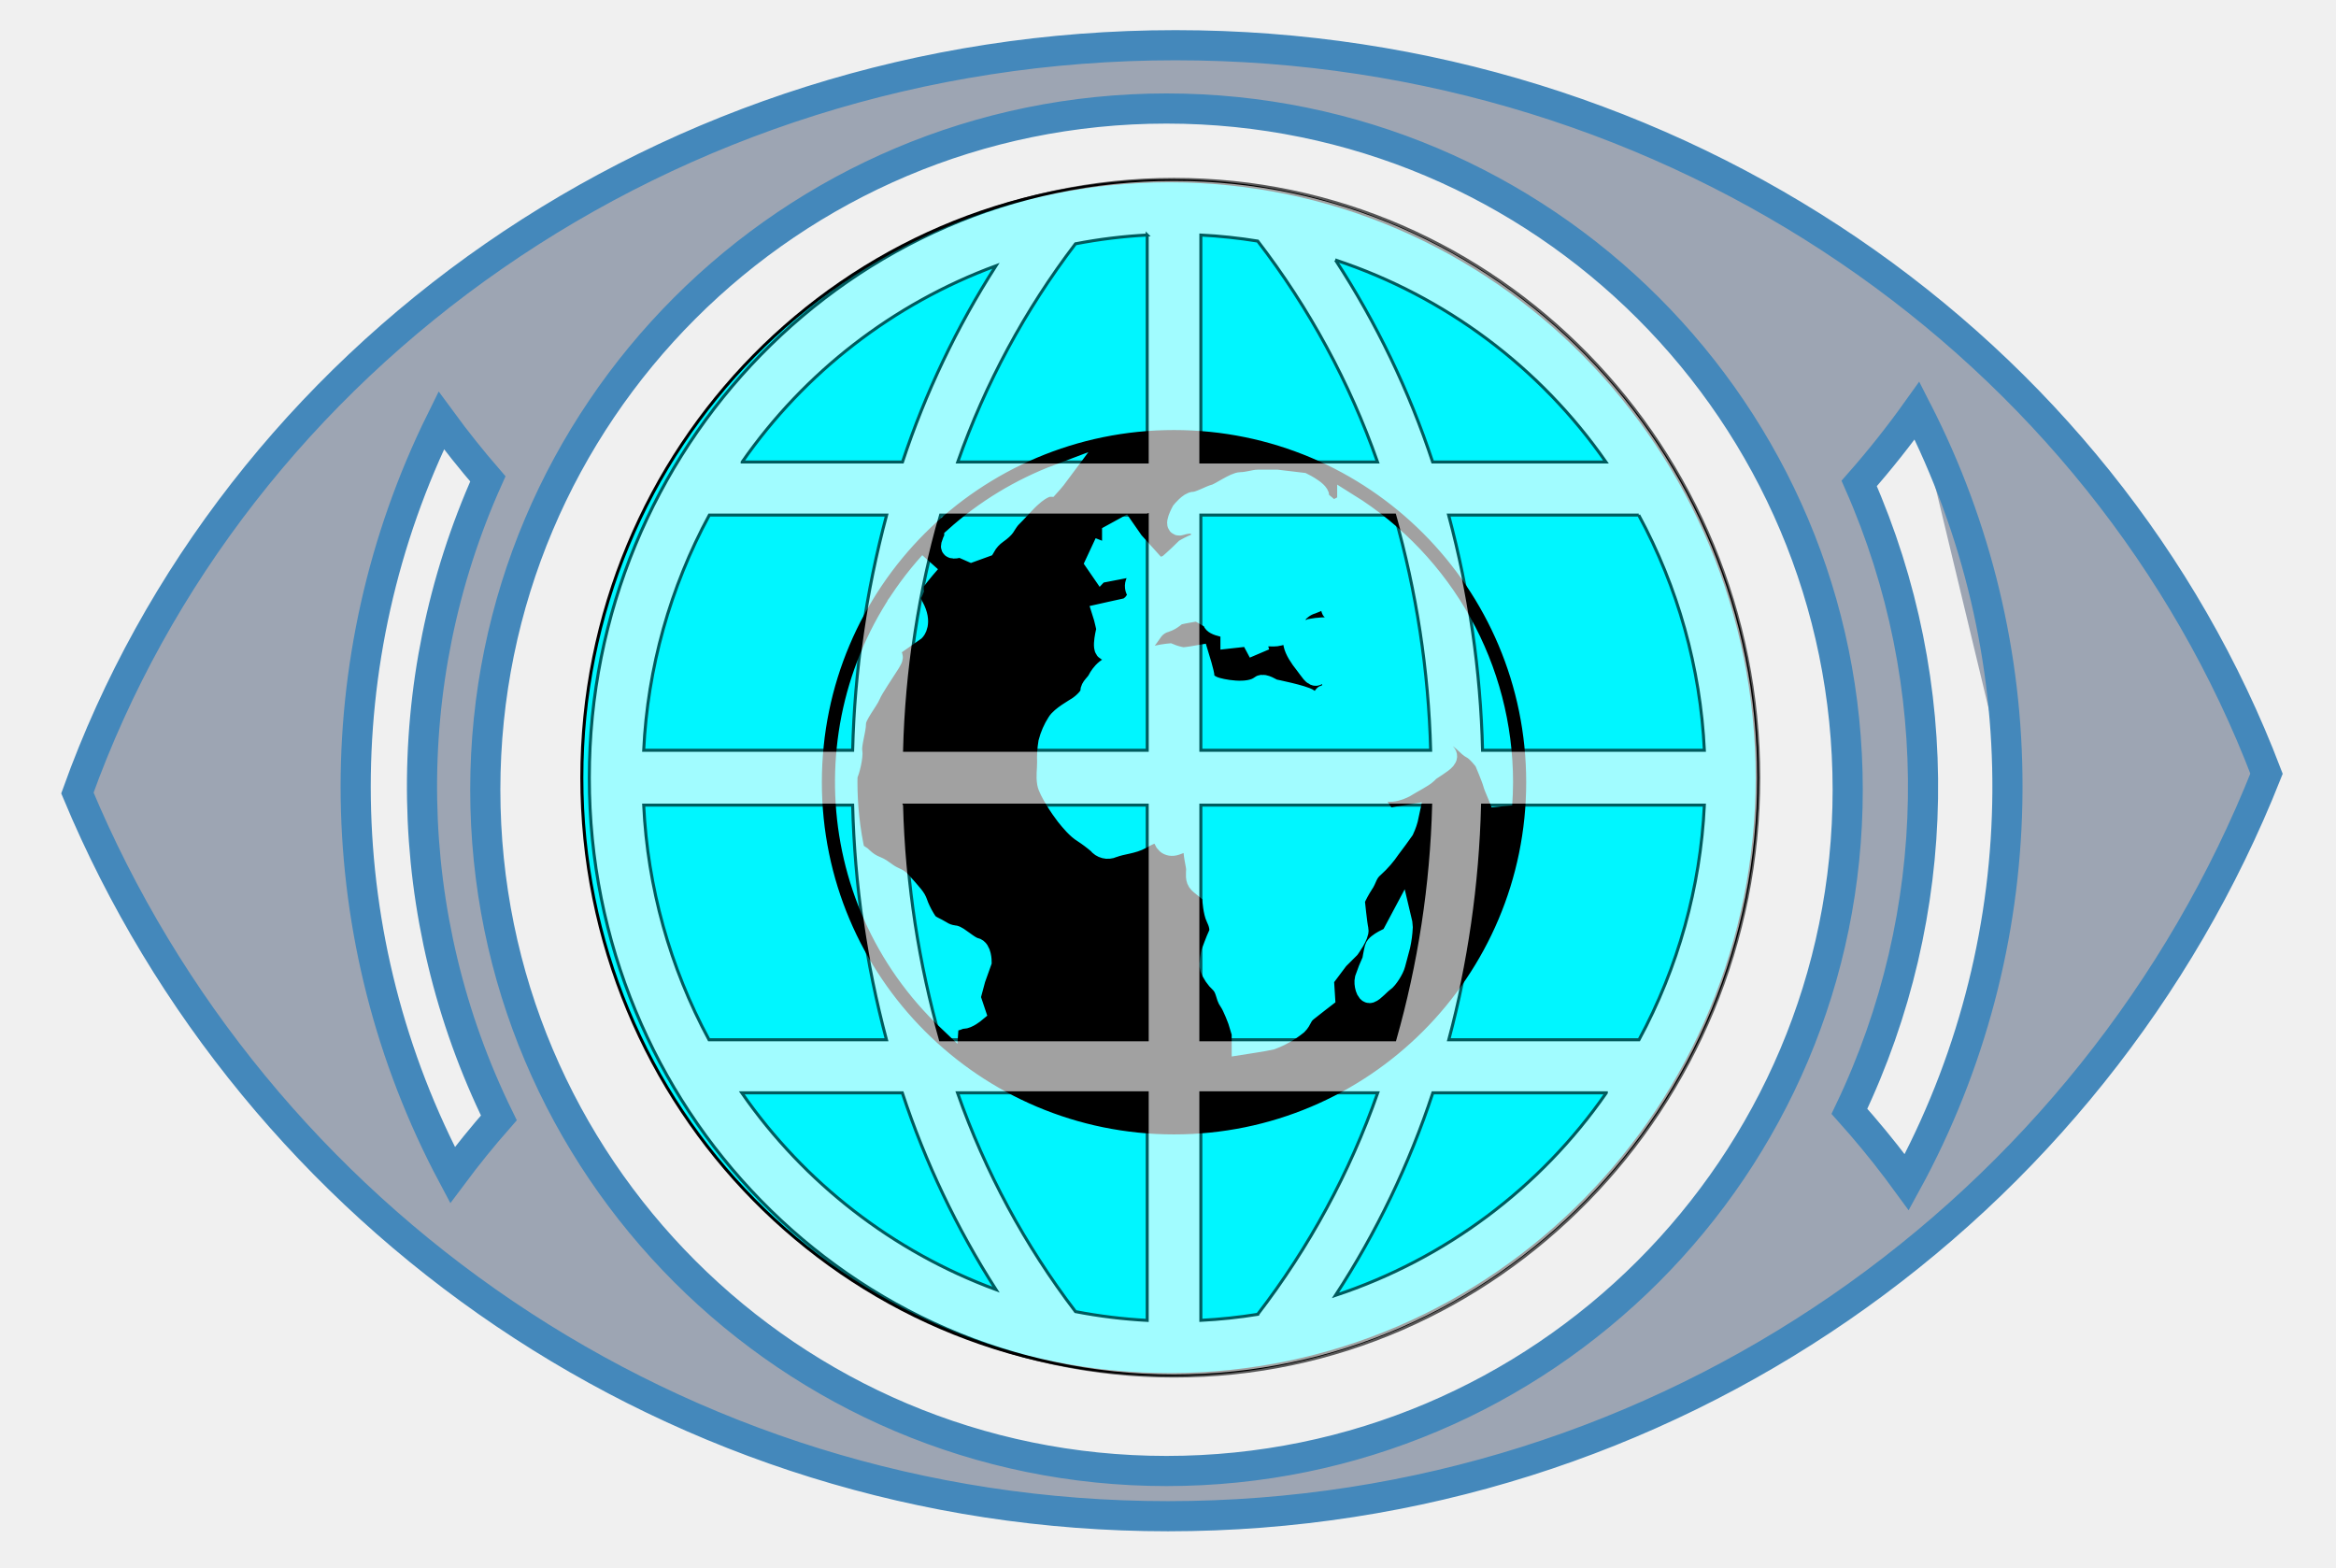
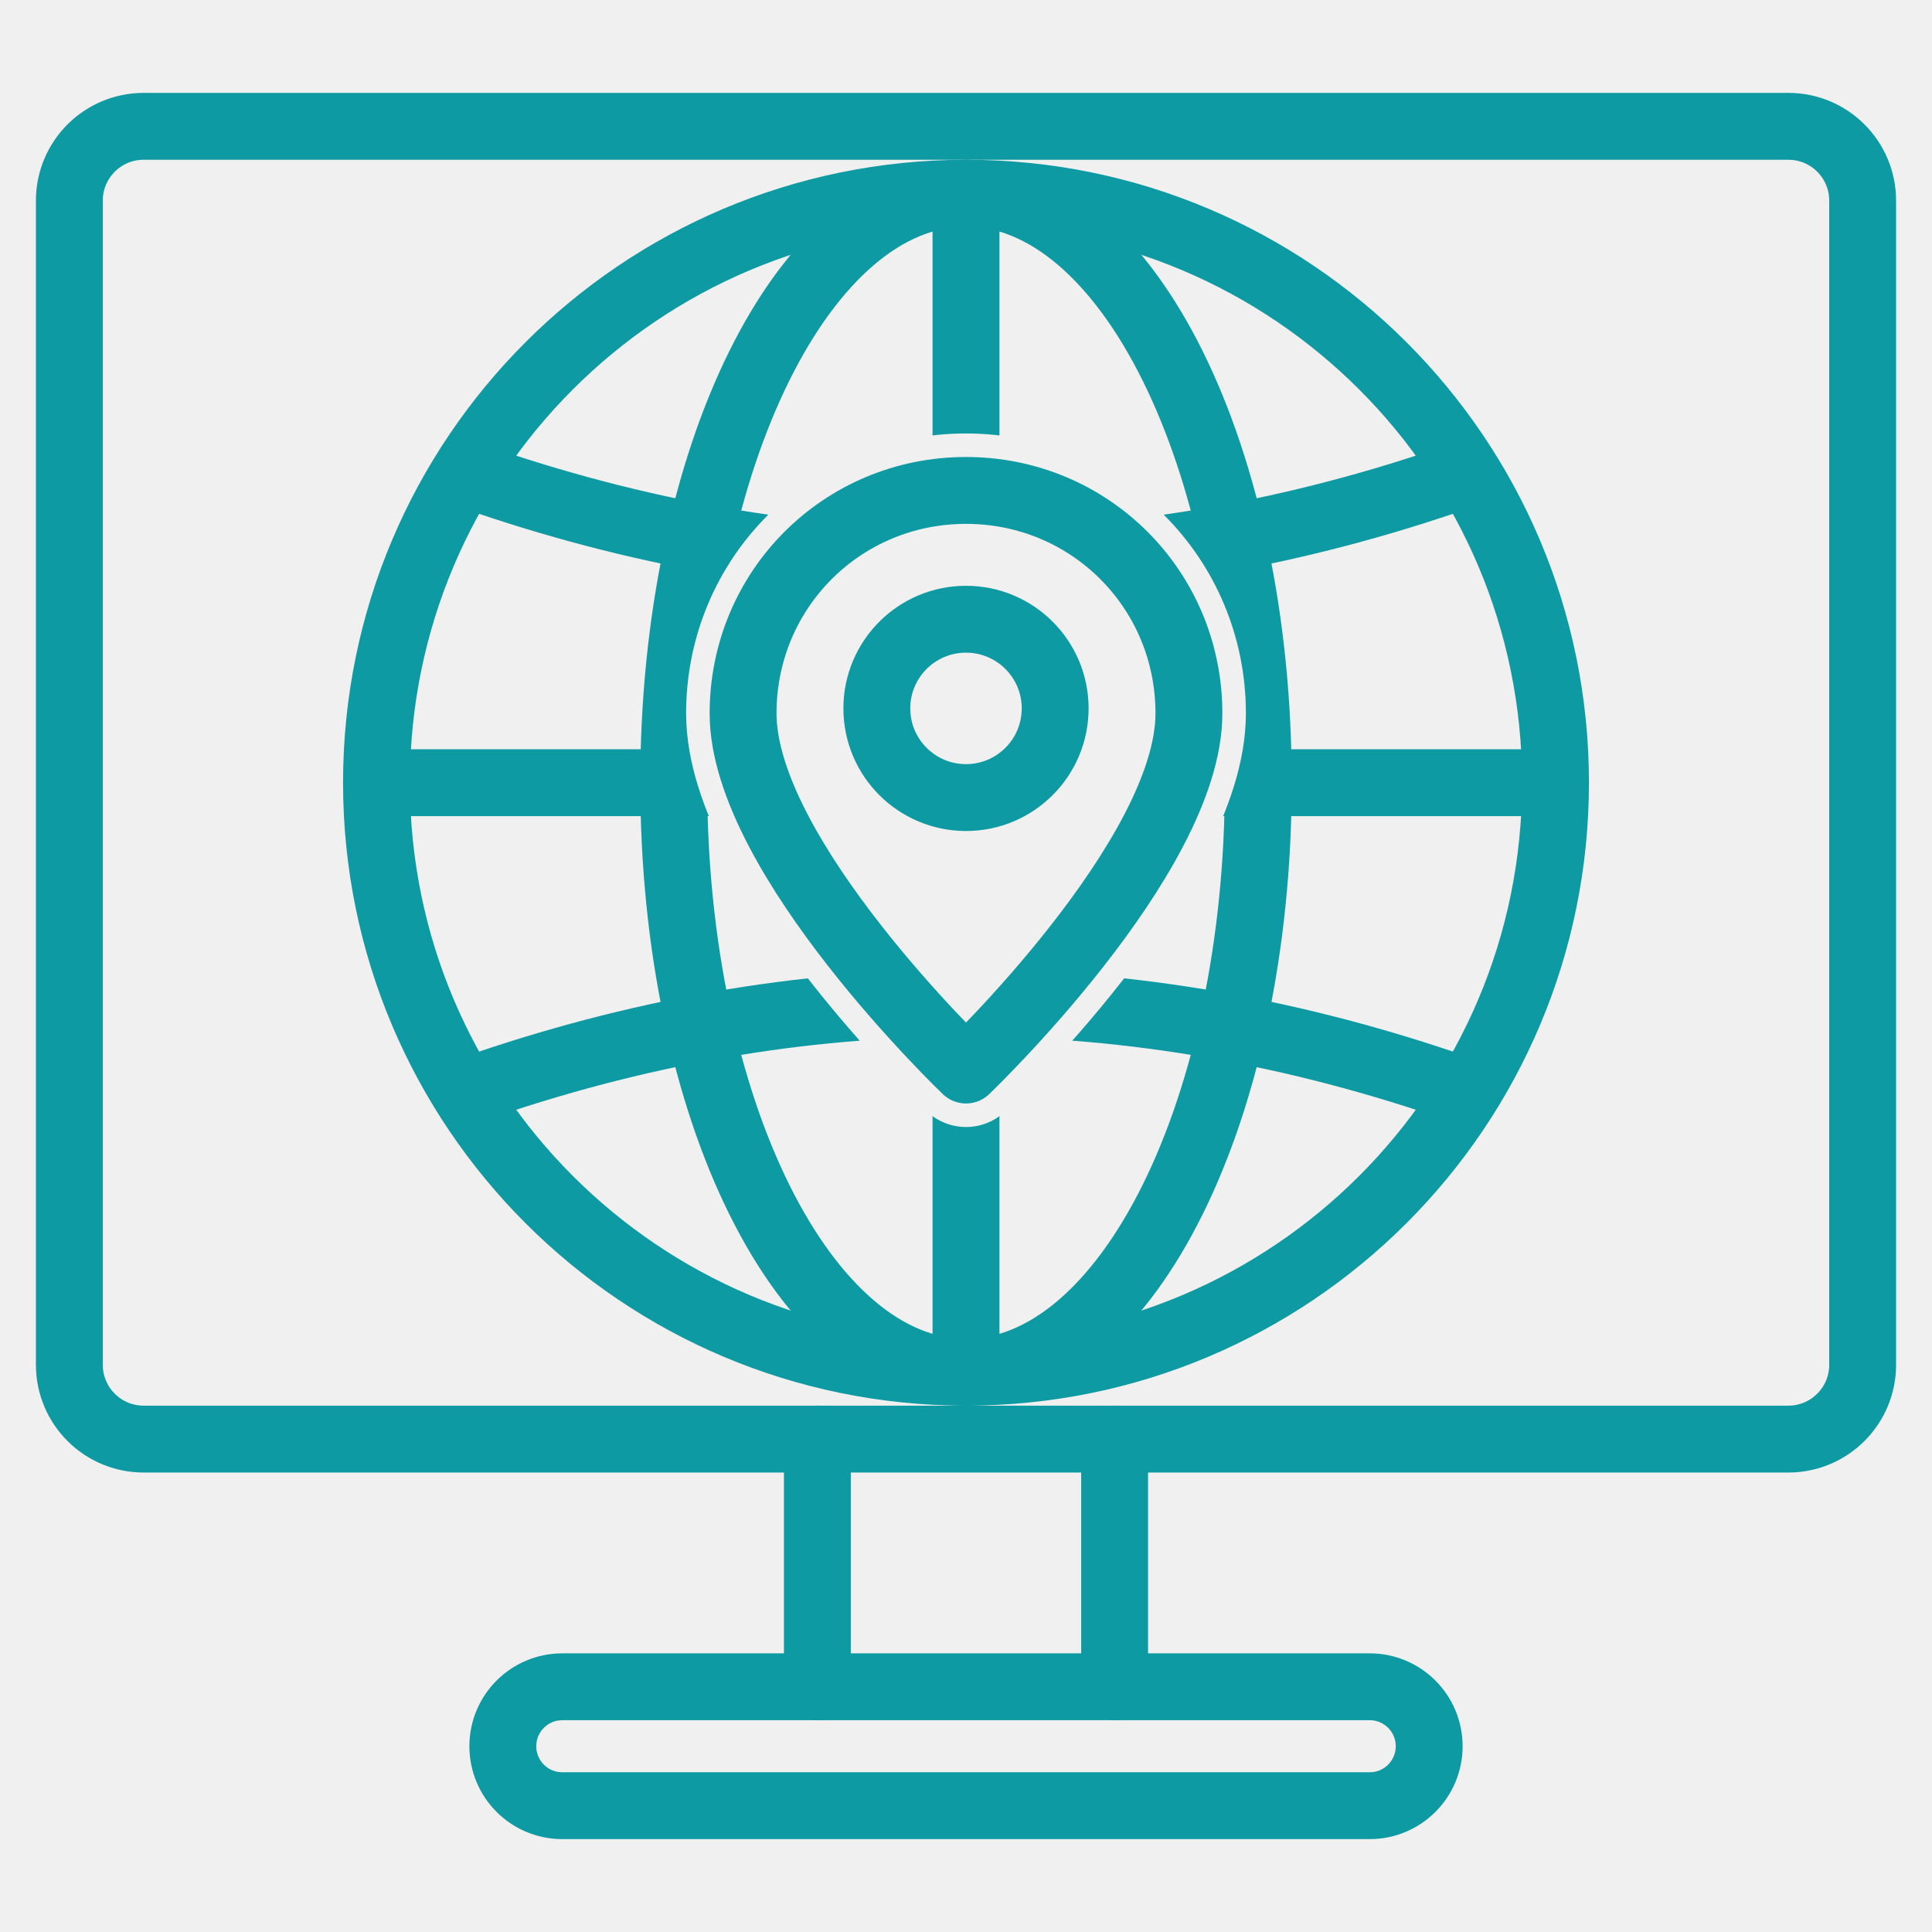
- <svg xmlns="http://www.w3.org/2000/svg" viewBox="180 120 775 520" role="img" aria-labelledby="logo-title">
+ <svg xmlns="http://www.w3.org/2000/svg" viewBox="122 124 780 780" role="img" aria-labelledby="logo-title">
  <defs>
-     <style>
-       .cls-4 {
-         fill: #fff;
-       }
- 
-       .cls-2, .cls-4 {
-         stroke: #000;
-         stroke-width: 1px;
-       }
- 
-       .cls-1 {
-         fill: #4454727a;
-         stroke: #48b;
-         stroke-width: 10px;
-       }
- 
-       .cls-1, .cls-2, .cls-3, .cls-4 {
-         fill-rule: evenodd;
-       }
- 
-       .cls-2 {
-         fill: #00f6ff;
-       }
- 
-       .cls-3 {
-         stroke: #00f6ff;
-         stroke-linecap: round;
-         stroke-width: 6.99px;
-       }
- 
-       .cls-4 {
-         opacity: 0.63;
-       }
-     </style>
+     <mask id="pinCut">
+       <rect x="0" y="0" width="1024" height="1024" fill="#fff" />
+       <path d="M512 322                C462 322 422 362 422 412                C422 470 512 556 512 556                C512 556 602 470 602 412                C602 362 562 322 512 322 Z" fill="#000" stroke="#000" stroke-width="46" stroke-linejoin="round" />
+     </mask>
  </defs>
-   <path id="outer_eye" class="cls-1" d="M567.5,623c-163.183,0-303.026-99.084-361.823-239.922C257.508,238.76,401.037,135,570,135c166.451,0,308.222,100.7,361.954,241.667C874.771,520.905,733.152,623,567.5,623ZM567,156c124.816,0,226,101.184,226,226S691.816,608,567,608,341,506.816,341,382,442.184,156,567,156ZM816,256.213A272.836,272.836,0,0,1,846,381M793.574,488.677a249.545,249.545,0,0,0,3.239-208.3A303.384,303.384,0,0,0,816,256.213a274.468,274.468,0,0,1-1.516,252.475q-0.927,1.758-1.88,3.5-1.632-2.238-3.306-4.446Q801.826,497.884,793.574,488.677ZM345.5,490.85q-8.055,9.164-15.37,18.966a274.353,274.353,0,0,1-3.748-250.343q7.347,10.012,15.469,19.393A249.512,249.512,0,0,0,345.5,490.85Z" />
-   <path id="inner_eye" class="cls-2" d="M568,179.985c107.678,0,194.968,88.655,194.968,198.015S675.678,576.015,568,576.015,373.032,487.36,373.032,378,460.322,179.985,568,179.985Z" />
-   <path id="globe" class="cls-3" d="M569.5,499.831A120.331,120.331,0,1,1,689.831,379.5,120.33,120.33,0,0,1,569.5,499.831Zm65.1-50.585c1.225-.4,3.268-2.858,4.492-3.677s3.268-4.083,3.675-5.717,1.227-4.495,1.634-6.126a36.015,36.015,0,0,0,.818-6.135,14.639,14.639,0,0,0-.407-2.855l-3.266,6.127s-4.9,2.04-5.315,3.674-0.817,4.088-.817,4.088a61.248,61.248,0,0,0-2.45,6.133C632.554,446.388,633.372,449.66,634.6,449.246ZM461.011,377.072c0.72-1.105,1.928-6.276,1.6-7.894-0.411-2.037,1.225-6.94,1.225-9.392s4.083-7.358,4.9-9.4,4.491-7.349,6.535-10.623-0.4-2.038-2.449-.809,1.225-3.274,2.449-4.086,8.172-5.72,8.172-5.72,2.449-2.454-.409-7.762c-2.211-4.1,0-4.5,0-6.128a2.43,2.43,0,0,0-1.28-.223c2.129-2.952,4.408-5.788,6.811-8.512A108.871,108.871,0,0,0,494.612,458.6a0.454,0.454,0,0,1,.683-0.363c2.043,0.819,2.449-.4,4.085-0.4s4.086-2.043,4.086-2.043l-1.641-4.9,1.641-6.126,2.041-5.717s0-4.095-2.041-4.5-5.722-4.081-6.946-4.081a10.018,10.018,0,0,1-4.491-1.636c-1.227-.813-3.677-1.634-4.5-2.857a31.144,31.144,0,0,1-2.858-5.314c-0.816-2.039-.409-2.039-3.681-5.715s-2.452-2.863-4.9-4.093-3.265-2.443-5.308-3.263a13.378,13.378,0,0,1-4.5-2.857,4.884,4.884,0,0,0-2.711-1.519,110.041,110.041,0,0,1-2.595-23.808C460.98,378.618,461,377.84,461.011,377.072Zm35.743-78.7a13.8,13.8,0,0,0-1.051,2.589c-0.408,1.638,2.864.416,2.864,0.416L502.239,303l4.5-1.631a13.741,13.741,0,0,1,4.083-4.5c2.857-2.043,2.454-2.452,3.677-4.084s0-.006,5.314-5.732,8.167-5.718,8.167-5.718,1.915-2.1,3.244-3.895A108.986,108.986,0,0,0,496.754,298.368Zm41.024,56.1c-1.224.82-5.715,3.272-6.944,5.315a22.681,22.681,0,0,0-2.859,6.535,31.042,31.042,0,0,0-.408,6.538c0,2.854-.41,4.5,0,6.949s4.5,8.568,6.128,10.623c1.63,2.038,3.674,4.483,5.719,5.713a47.235,47.235,0,0,1,4.9,3.674,4.03,4.03,0,0,0,4.9,1.223c3.272-1.223,6.538-1.223,9.4-2.853s7.353-3.685,7.353-1.231,1.632,4.084,4.082,3.272,6.539-2.858,6.13,0S577,406.764,577,408.4s-0.4,3.265.818,4.495,4.5,3.265,4.5,4.49,0.409,5.311,1.229,6.946,1.639,4.08.823,5.724-2.434,6.123-2.434,6.123-0.779,3.676-.37,4.9a12.683,12.683,0,0,0,3.332,4.906c2.043,2.042,1.771,4.492,2.994,6.124s2.993,6.539,2.993,6.539l1.236,4.088v3.677s7.966-1.231,9.591-1.64a30.673,30.673,0,0,0,8.618-4.9c1.636-1.632,1.311-2.856,3.349-4.488s5.762-4.5,5.762-4.5l-0.387-6.126,4.914-6.544,3.684-3.677s3.267-4.484,2.865-6.128c-0.413-1.628-1.231-9.8-1.231-9.8a37.972,37.972,0,0,1,2.863-5.313c1.224-1.634,1.227-3.678,3.679-5.719a33.109,33.109,0,0,0,5.306-6.126c1.229-1.634,3.681-4.9,4.5-6.127a21.871,21.871,0,0,0,1.635-4.894l-7.355,1.216c-2.45-4.082-9.392-13.073-10.621-15.112a37.04,37.04,0,0,1-2.861-7.76c-0.4-1.634-2.445-6.131-2.856-7.356s-3.27-4.908-4.088-6.128-3.675-2.043-5.309-3.268-11.843-3.27-11.843-3.27-3.129-1.991-4.088-1.226c-4.083,3.269-13.48,1.226-15.523.415s-3.269-2.041-3.269-3.272-1.835-7.143-1.835-7.143-3.985.705-5.213,0.705a20.333,20.333,0,0,1-4.442-1.276s-4.055.379-5.693,1.2a61.205,61.205,0,0,1-6.115,2.438,36.488,36.488,0,0,1-4.488.814c-3.671-1.636-6.529,2.45-7.352,4.079s-2.445,2.454-2.445,4.084S539,353.659,537.778,354.471Zm18.191-54.739-3.128-4.5-3.727,2.045V304.5l-3.839-1.5-1.715,3.674,1.685,2.452L549.114,305v4.129l8.478-1.636,3.164-2.449Zm71.15-12.676c-1.669.869-4.808,3.094-6,1.894-1.227-1.218-4.086-3.423-4.086-3.423,2.448-1.636-4.9-5.212-4.9-5.212l-8.576-1.022h-6.125c-1.227,0-3.681.825-5.723,0.825s-6.943,3.583-8.577,3.994-5.314,2.5-6.944,2.5-4.088,3.086-4.088,3.086-2.856,5.218-.4,4.4,5.717-.858,6.122.367,1.227,3.242,1.636,4.471,6.131,1.618,6.131,1.618a18.551,18.551,0,0,1,2.038-3.683c1.227-1.634,2.452-3.675,2.452-3.675s2.044,4.082,2.452,5.3-0.818,4.908-.818,4.908-4.491,2.852-5.716,2.852-8.175-6.126-8.175-6.126a25.4,25.4,0,0,0-4.489,2.043c-2.856,2.861-5.717,5.31-5.717,5.31a17.057,17.057,0,0,0-4.081,2.046c-1.629,1.222-5.138,1.487-6.117,2.854-2.039,2.863.84,4.9,0.84,4.9l-2.408,3.271-1.548,1.225-5.553,1.221-2.751.616c0.4,1.227,1.258,5.105,1.258,5.105s-1.87,6.943,0,6.943c0,0,4.276,1.64,5.5,1.64s2.625,0.4,4.265-1.227a59.861,59.861,0,0,0,5.156-6.538,8.047,8.047,0,0,1,4.49-3.267c2.454-.82,3-2.047,4.231-2.452s6.47-1.229,6.47-1.229,3.709,2.043,4.932,2.861c0.573,0.386-1.393,1.658,6.086,2.907V331.6l3.7-.411-4.207-3.264-0.44-.1-4.778-4.8-0.419-3.672s4.861,2.862,6.493,3.672a43.671,43.671,0,0,1,4.81,3.272l1.783,5.719,2.4,4.5s-1.87-5.722,0-5.722c0,0,5.158.405,6.381,0a36.253,36.253,0,0,0,5.237-1.632c1.636-.815-0.648-3.68.986-5.721a10.385,10.385,0,0,1,4.981-3.27c1.23-.405,5.35-2.447,5.35-2.447l4.522,0.82c-2.041,1.627-4.486,4.077-2.85,3.676s5.313,1.63,6.949,2.855,0.413,4.087.413,4.087-4.5-.411-7.355-0.815a29.263,29.263,0,0,0-7.351.4l-3.677,2.043s-2.454.816-2.045,2.861,2.045,4.5,3.679,6.535,2.858,4.5,4.085,3.675,5.309-3.265,5.309-3.265a12.784,12.784,0,0,0-.409,4.9,30.6,30.6,0,0,1,.409,4.9s-4.082,0-2.861.822,2.967,3.905,3.681,4.9c4.083,5.717,12.664,18.383,13.482,20.015s0.44,4.126,1.631,5.31c2.454,2.45,7.352,0,8.578-.817s5.311-2.863,6.536-4.082,0.818-.822,3.272-2.454,4.079-2.856,2.859-4.085-3.68-5.725-3.68-5.725c-3.676.825-7.351-1.222-7.351-2.445s-3.269-6.124-3.269-6.124,0.407-.82,3.269.809,5.306,4.908,7.759,4.908,3.678,0.819,6.537,2.453,4.085,3.672,5.719,4.492,4.086,4.086,4.086,4.086,2.447,5.715,2.859,7.358c0.358,1.421,2.277,5.345,2.754,7.132,0.166-2.461.281-4.937,0.281-7.44A108.8,108.8,0,0,0,627.119,287.056ZM548.884,304.5l0.333,0.133-0.333.365v-0.5Z" />
-   <path id="globe_cage" class="cls-4" d="M569.5,576.491c-106.968,0-193.988-89.044-193.988-198.491S462.532,179.509,569.5,179.509,763.488,268.553,763.488,378,676.468,576.491,569.5,576.491ZM578.4,368.9h76.237a314.2,314.2,0,0,0-11.945-78.026H578.4V368.9ZM654.634,387.1H578.4V464.94h64.345A314.251,314.251,0,0,0,654.634,387.1Zm90.813,0H671.861a333.4,333.4,0,0,1-11.206,77.836h63.112A182.117,182.117,0,0,0,745.447,387.1Zm-32.528,95.444H655.363a288.421,288.421,0,0,1-32.3,67.191A177.214,177.214,0,0,0,712.919,482.548Zm-115.67,73.48a263.416,263.416,0,0,0,39.828-73.48H578.4v75.476A173.846,173.846,0,0,0,597.249,556.028ZM560.6,558.036V482.548H497.674a263.837,263.837,0,0,0,39.135,72.575A174.279,174.279,0,0,0,560.6,558.036ZM510.434,547.83a289.038,289.038,0,0,1-31.078-65.282H426.1A177.5,177.5,0,0,0,510.434,547.83Zm-95.208-82.89H474.1A333.353,333.353,0,0,1,462.878,387.1H393.555A182.127,182.127,0,0,0,415.226,464.94ZM393.555,368.9h69.323a333.4,333.4,0,0,1,11.268-78.026H415.332A182.13,182.13,0,0,0,393.555,368.9Zm32.676-95.633h53.185a289.064,289.064,0,0,1,31-65.087A177.487,177.487,0,0,0,426.231,273.263Zm134.372-75.3a174.068,174.068,0,0,0-23.8,2.914,263.8,263.8,0,0,0-39.06,72.384H560.6v-75.3Zm0,92.905H492.051A314.088,314.088,0,0,0,480.106,368.9h80.5V290.87Zm-80.5,96.234A314.1,314.1,0,0,0,492,464.94h68.6V387.1h-80.5ZM578.4,197.977v75.286h58.612a263.412,263.412,0,0,0-39.751-73.289A174.011,174.011,0,0,0,578.4,197.977Zm44.672,8.286a288.6,288.6,0,0,1,32.231,67h57.491A177.213,177.213,0,0,0,623.069,206.263Zm100.6,84.607H660.6A333.3,333.3,0,0,1,671.861,368.9h73.586A182.129,182.129,0,0,0,723.667,290.87Z" />
+   <g fill="none" stroke="#0E9AA2" stroke-width="27" stroke-linecap="round" stroke-linejoin="round">
+     <rect x="150" y="175" width="724" height="530" rx="30" ry="30" />
+     <path d="M452 705 v100 M572 705 v100" />
+     <rect x="325" y="805" width="374" height="48" rx="24" ry="24" />
+     <g id="globe">
+       <g id="globe_cage" mask="url(#pinCut)">
+         <circle cx="512" cy="440" r="238" />
+         <ellipse cx="512" cy="440" rx="118" ry="238" />
+         <path d="M512 202 V678" />
+         <path d="M274 440 H750" />
+         <path d="M312 316 Q512 386 712 316" />
+         <path d="M312 564 Q512 494 712 564" />
+       </g>
+       <path d="M512 322                C462 322 422 362 422 412                C422 470 512 556 512 556                C512 556 602 470 602 412                C602 362 562 322 512 322 Z" />
+       <circle cx="512" cy="410" r="36" />
+     </g>
+   </g>
</svg>
